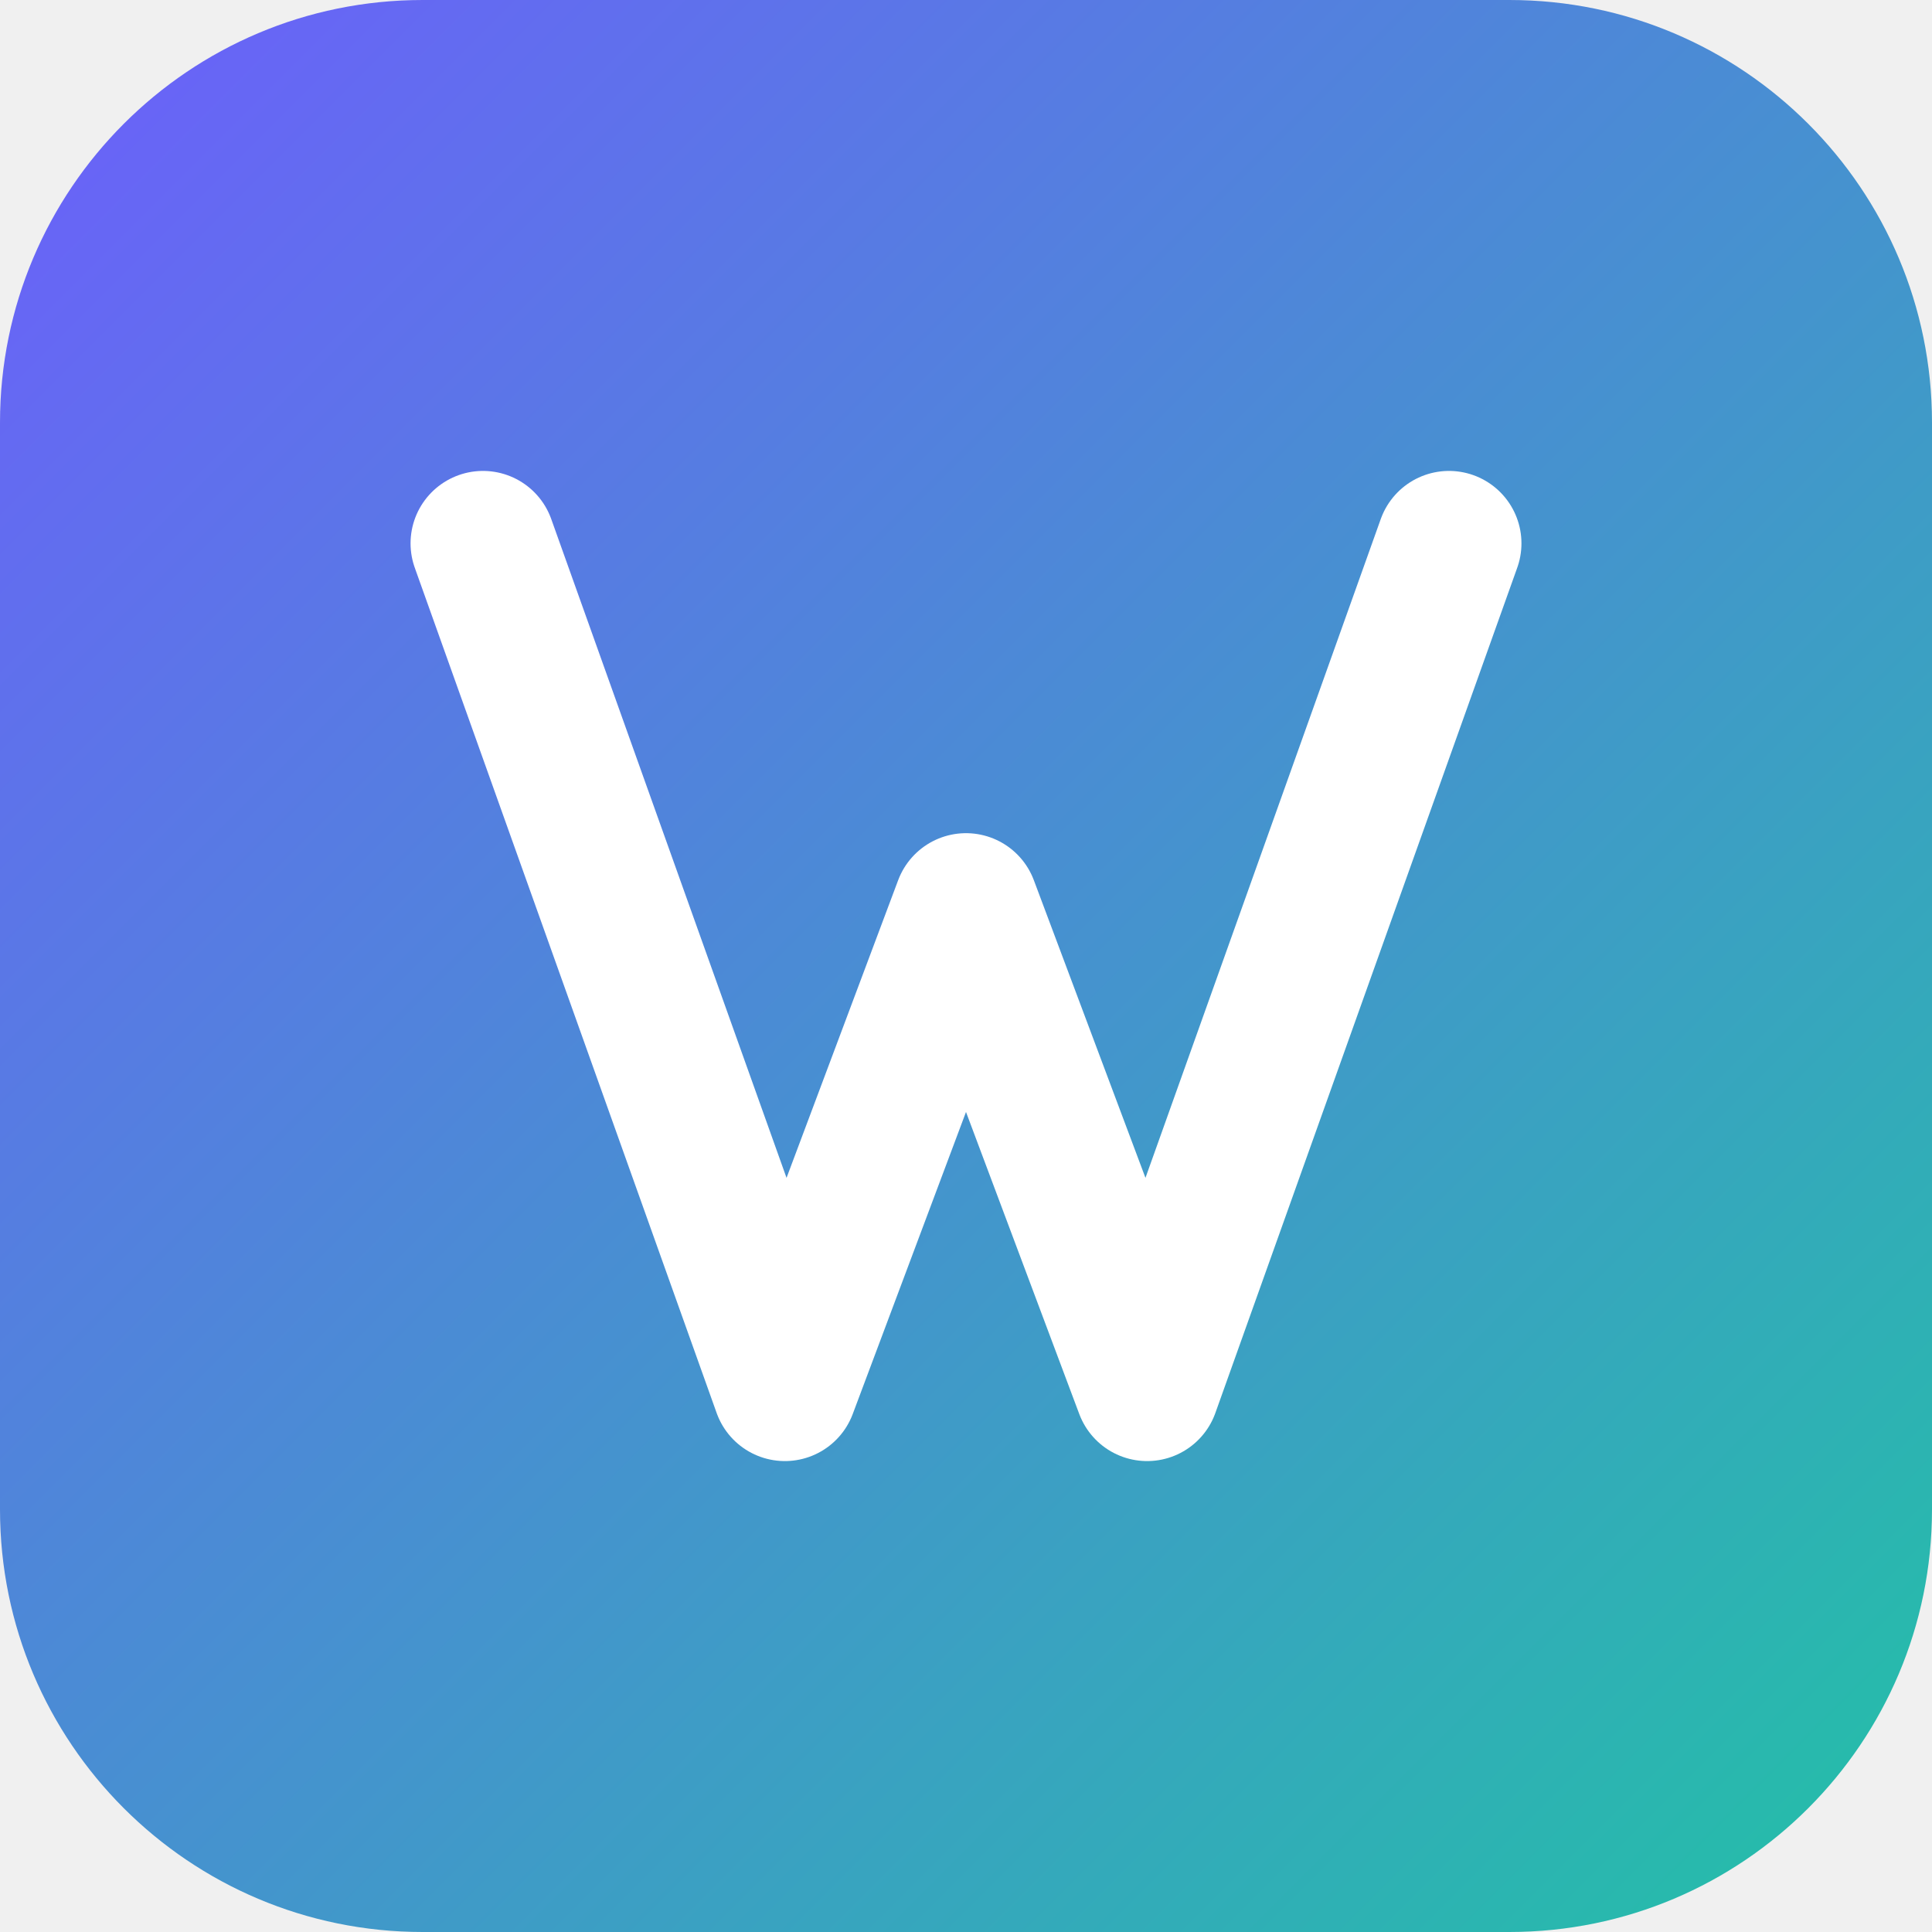
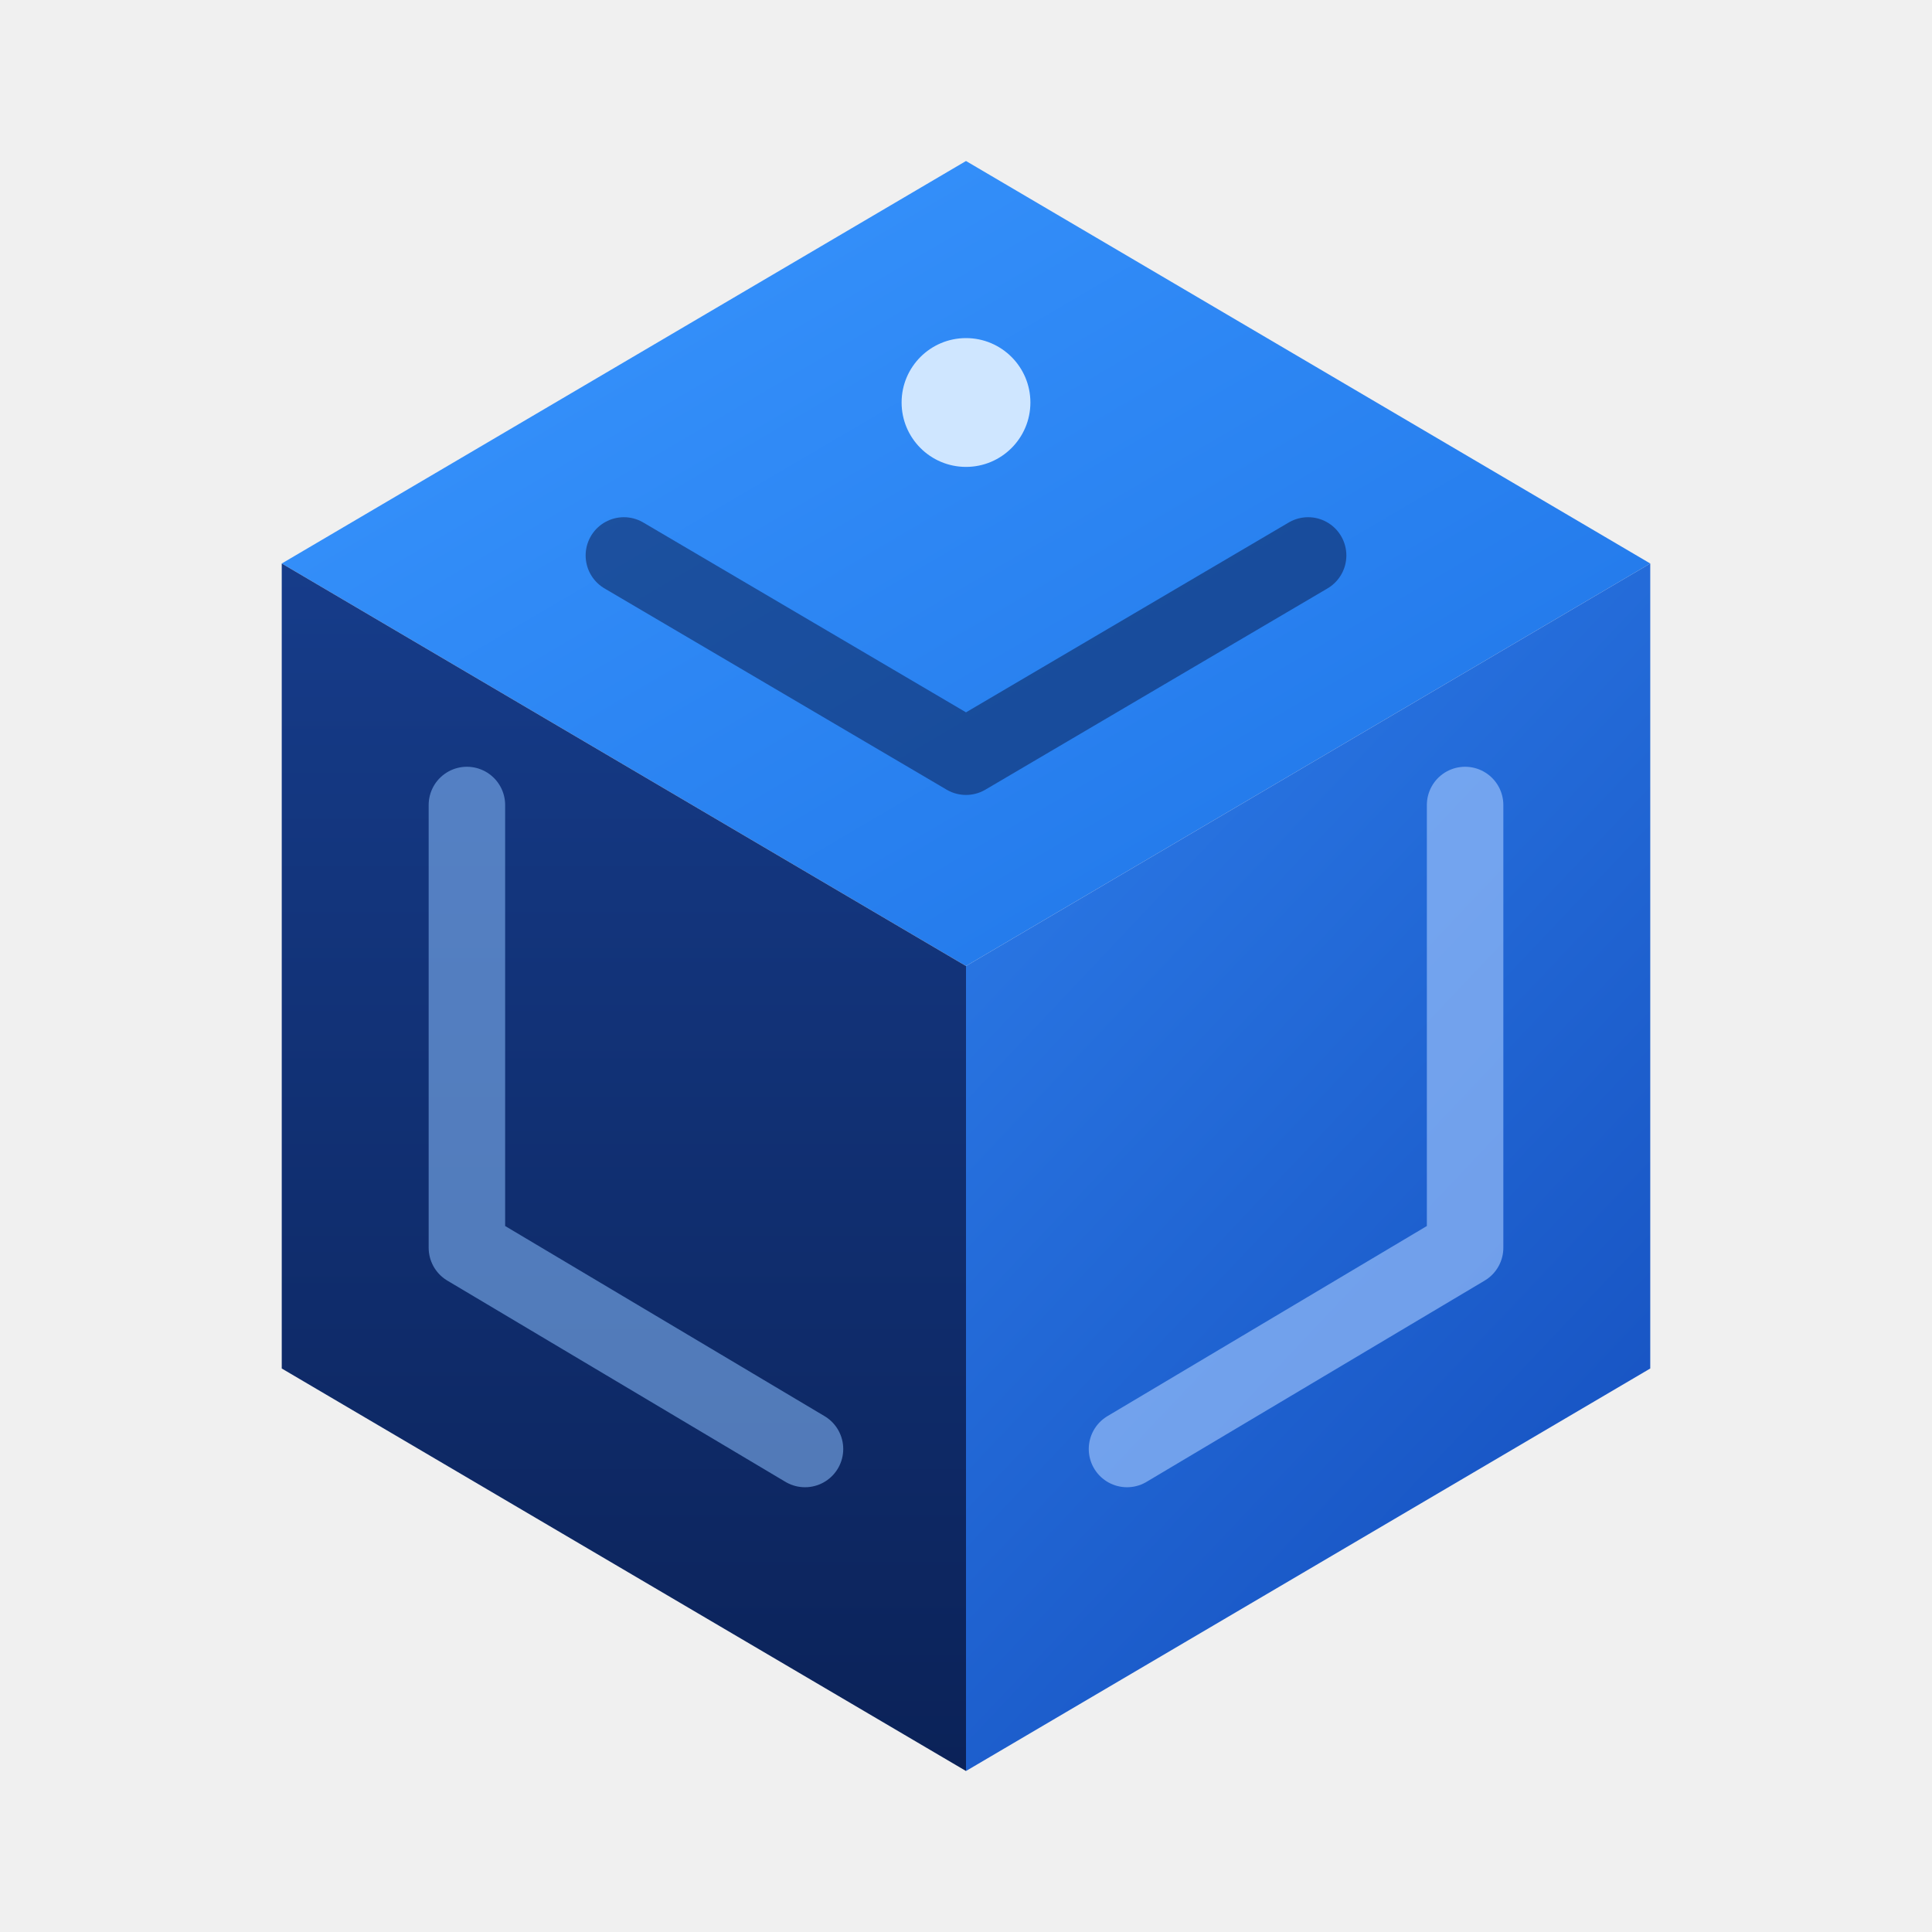
- <svg xmlns="http://www.w3.org/2000/svg" viewBox="0 0 32 32">
+ <svg xmlns="http://www.w3.org/2000/svg" viewBox="0 0 48 48" role="img" aria-label="Veltrix Intelligence Platform">
  <defs>
-     <linearGradient id="g" x1="0" y1="0" x2="1" y2="1">
-       <stop offset="0" stop-color="#6d5efc" />
-       <stop offset="1" stop-color="#22c1a6" />
+     <linearGradient id="vipTop" x1="0" y1="0" x2="1" y2="1">
+       <stop offset="0" stop-color="#3A97FF" />
+       <stop offset="1" stop-color="#1E73E6" />
+     </linearGradient>
+     <linearGradient id="vipRight" x1="0.2" y1="0" x2="0.8" y2="1">
+       <stop offset="0" stop-color="#2C7BE8" />
+       <stop offset="1" stop-color="#154FBE" />
+     </linearGradient>
+     <linearGradient id="vipLeft" x1="0" y1="0" x2="0" y2="1">
+       <stop offset="0" stop-color="#163C8A" />
+       <stop offset="1" stop-color="#0B2258" />
    </linearGradient>
  </defs>
-   <rect width="32" height="32" rx="7" fill="url(#g)" />
-   <path d="M8 9l5 14 3-8 3 8 5-14" fill="none" stroke="#fff" stroke-width="2.4" stroke-linecap="round" stroke-linejoin="round" />
+   <path fill="url(#vipTop)" d="M24 4 L41 14 L24 24 L7 14 Z" />
+   <path fill="url(#vipRight)" d="M41 14 L41 34 L24 44 L24 24 Z" />
+   <path fill="url(#vipLeft)" d="M7 14 L24 24 L24 44 L7 34 Z" />
+   <g fill="none" stroke-linecap="round" stroke-linejoin="round" stroke-width="1.9">
+     <path stroke="#0B2258" stroke-opacity="0.55" d="M15.5 13.8 L24 18.8 L32.5 13.8" />
+     <path stroke="#7FB0F0" stroke-opacity="0.6" d="M11.6 20 L11.6 31 L20 36" />
+     <path stroke="#A9CCFF" stroke-opacity="0.6" d="M36.4 20 L36.4 31 L28 36" />
+   </g>
+   <circle cx="24" cy="10" r="1.6" fill="#CFE6FF" />
</svg>
